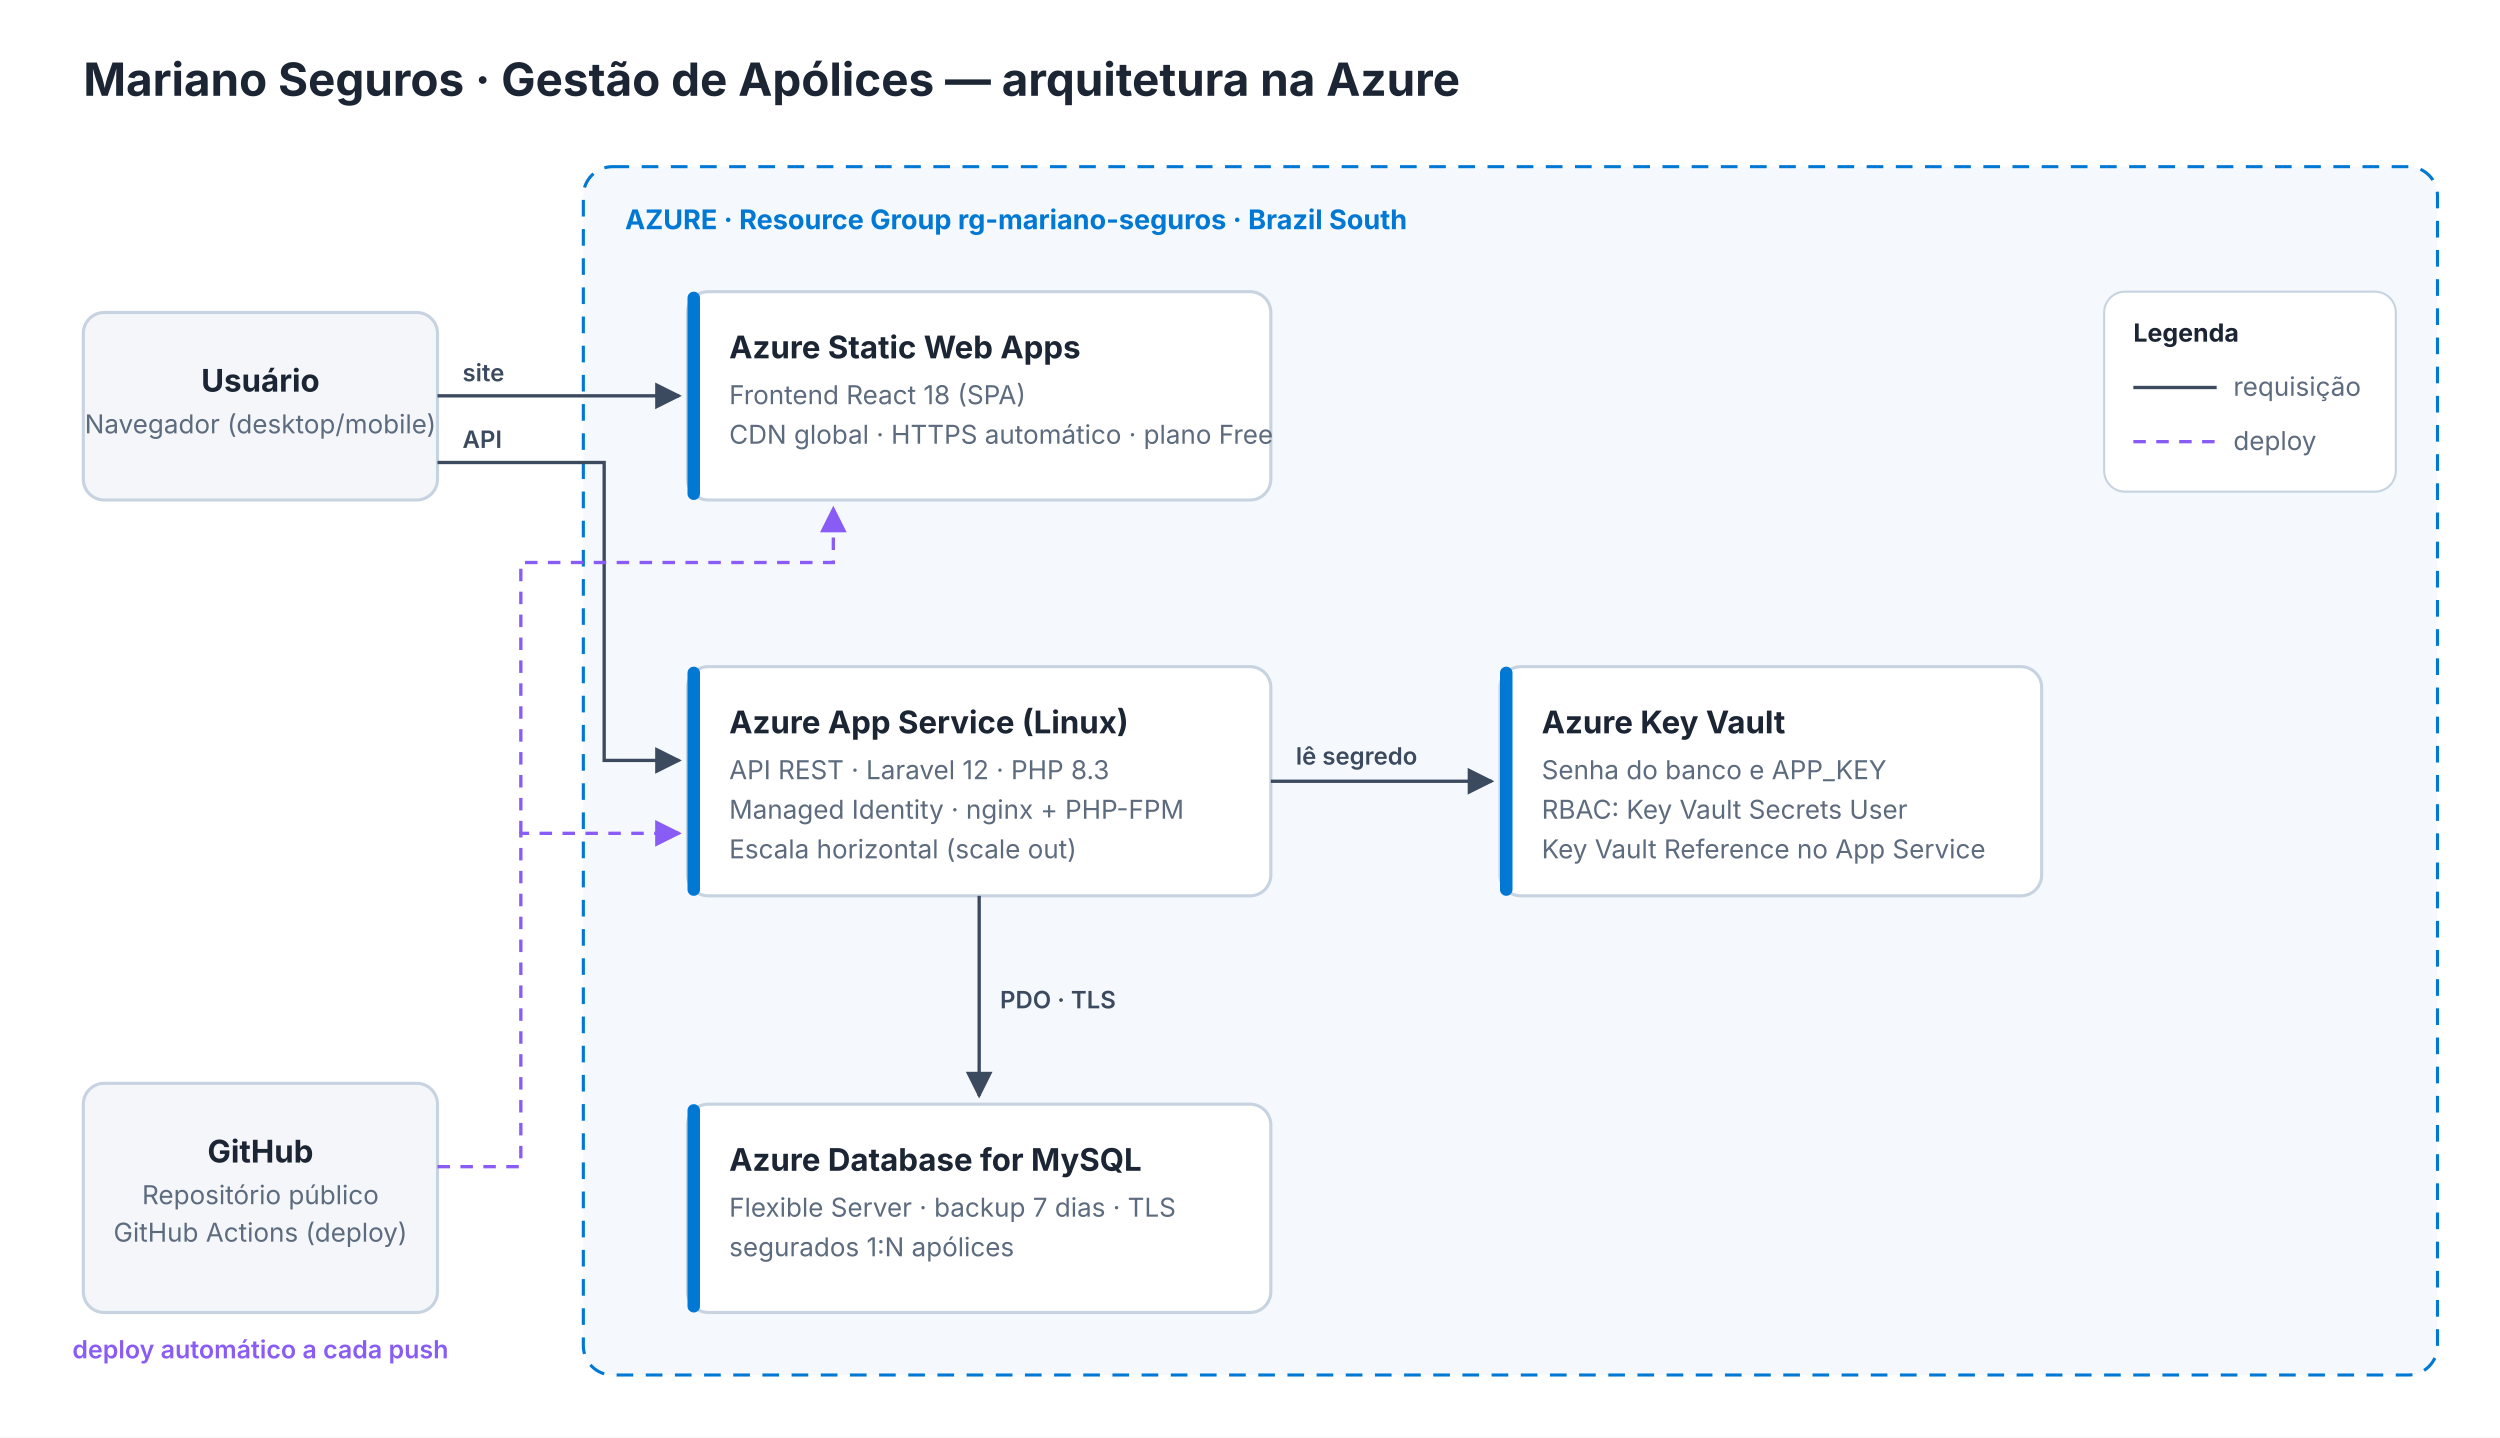
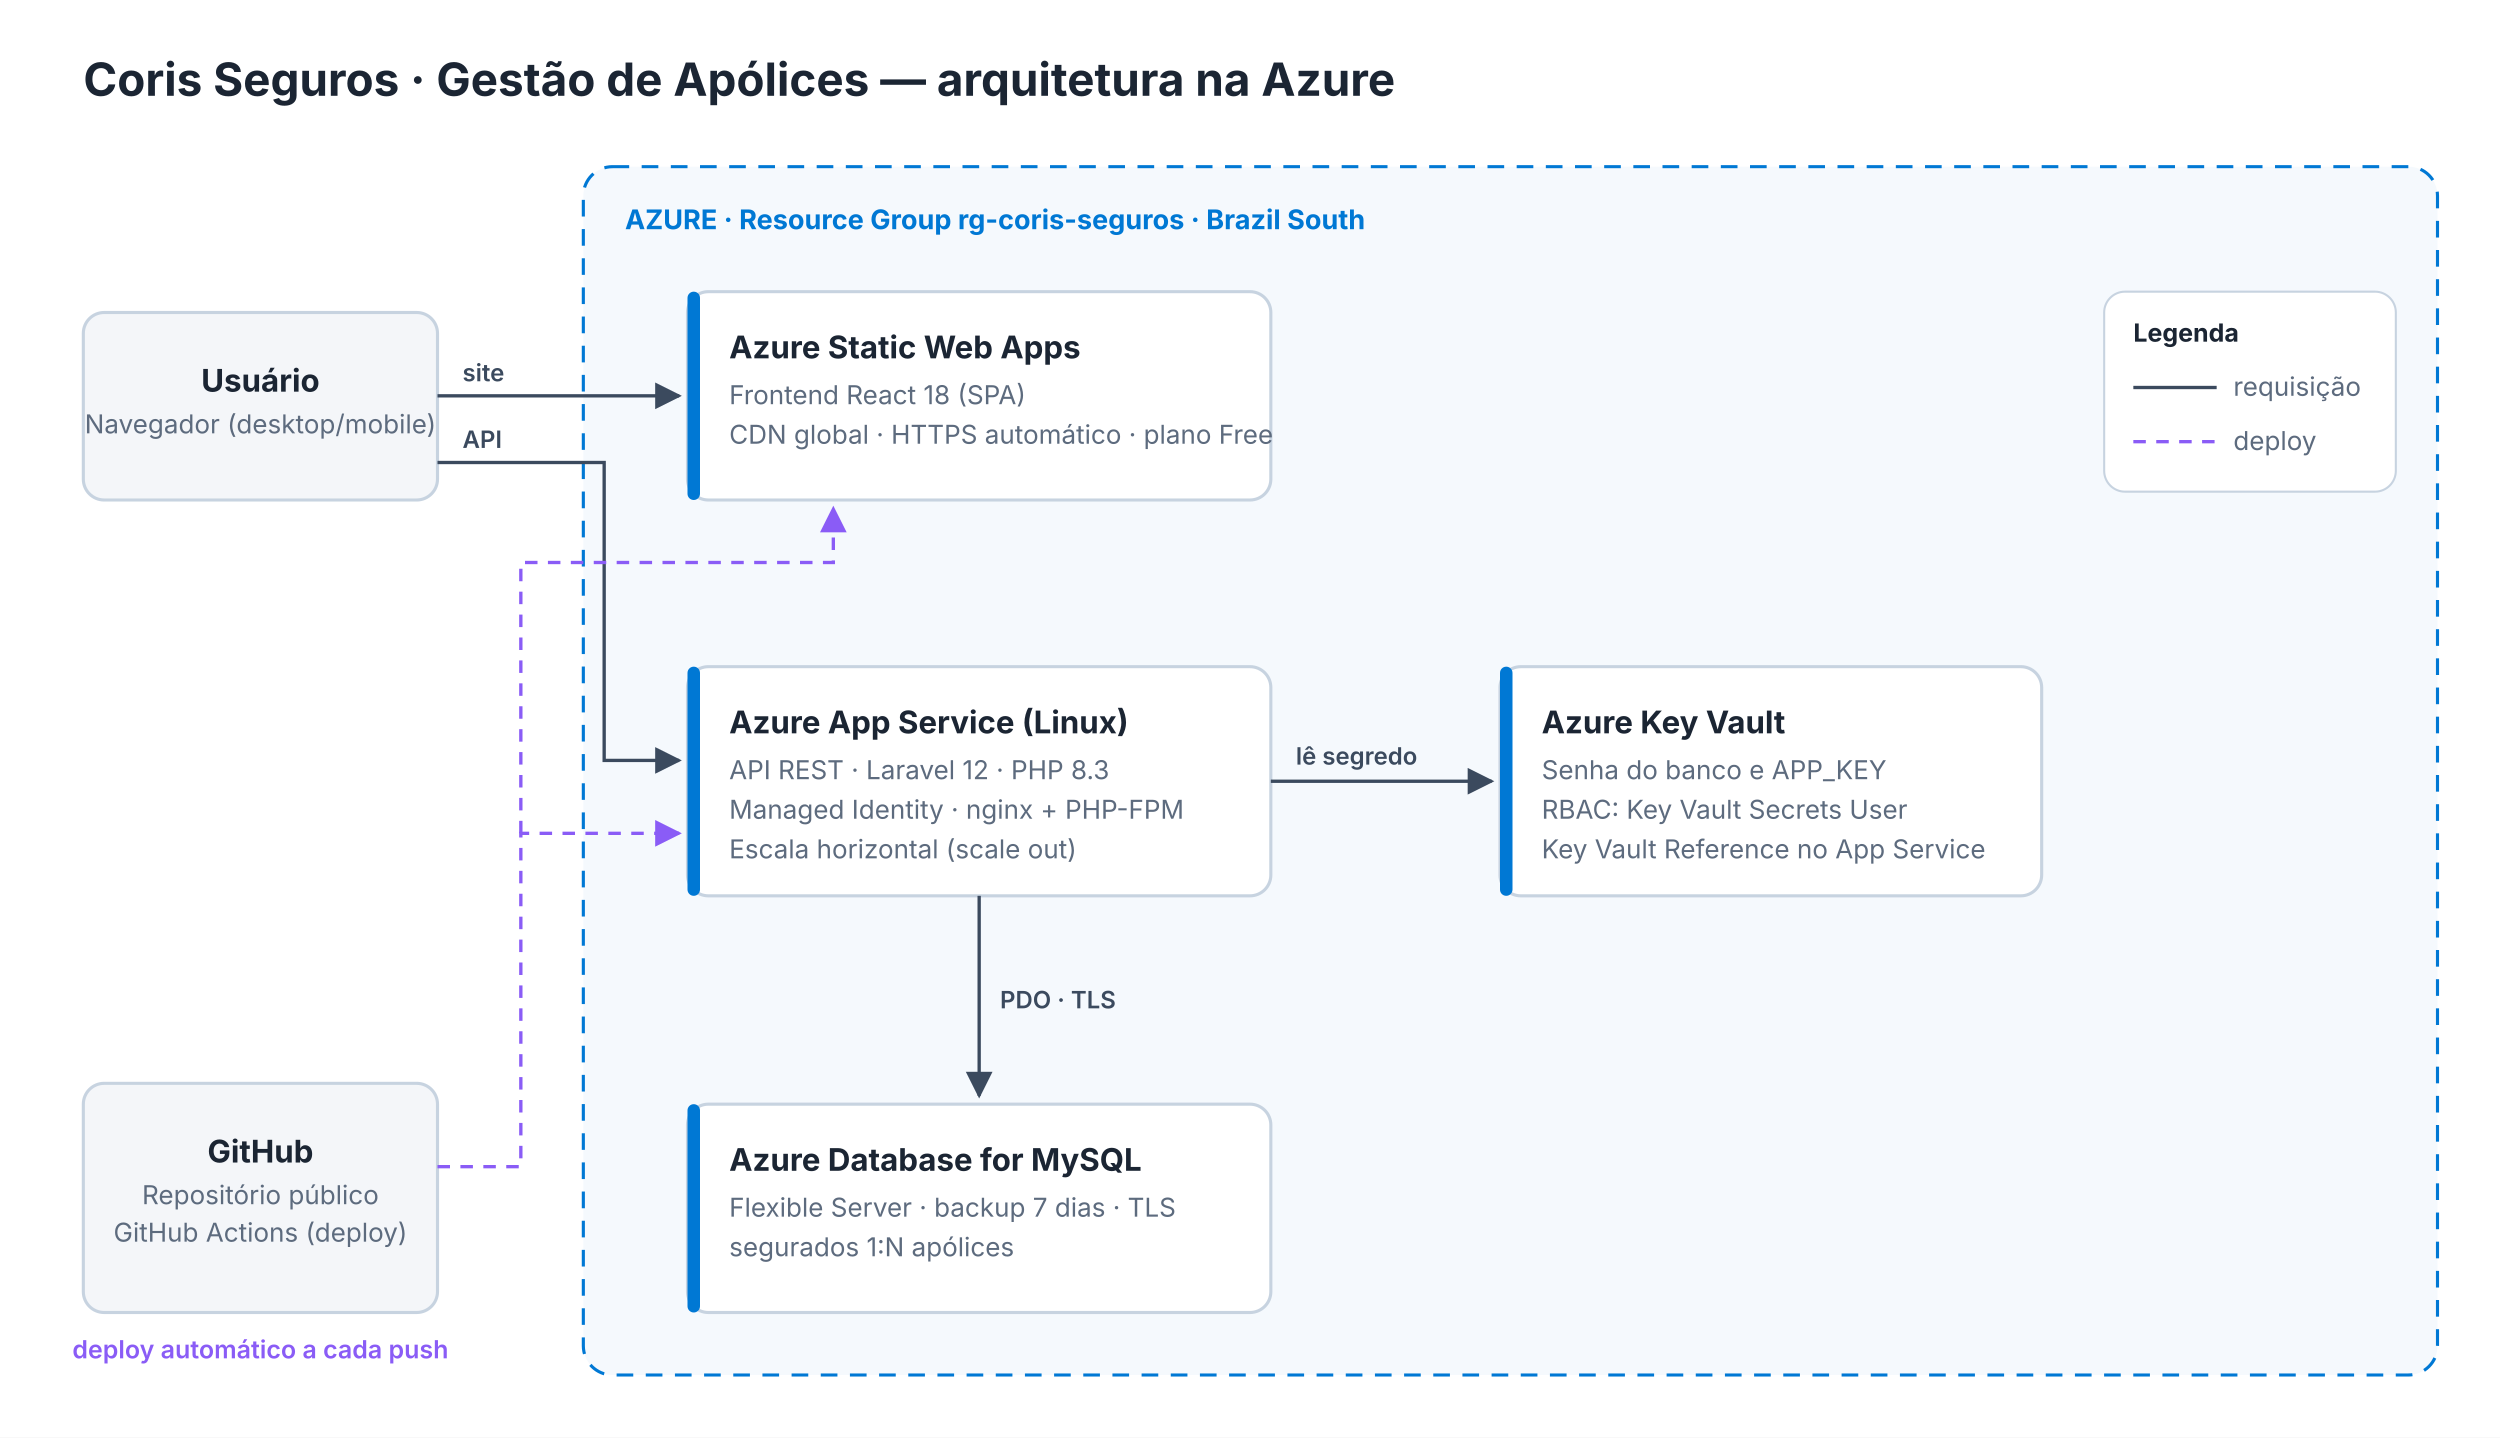
<svg xmlns="http://www.w3.org/2000/svg" viewBox="0 0 1200 690" width="1200" height="690" font-family="Segoe UI, Inter, Helvetica, Arial, sans-serif">
  <defs>
    <marker id="seta" viewBox="0 0 10 10" refX="9" refY="5" markerWidth="8" markerHeight="8" orient="auto-start-reverse">
      <path d="M0,0 L10,5 L0,10 z" fill="#3b4a5e" />
    </marker>
    <marker id="seta-deploy" viewBox="0 0 10 10" refX="9" refY="5" markerWidth="8" markerHeight="8" orient="auto-start-reverse">
      <path d="M0,0 L10,5 L0,10 z" fill="#8a5cf6" />
    </marker>
    <style>
      .caixa { fill: #ffffff; stroke: #c7d3e0; stroke-width: 1.5; }
      .externo { fill: #f4f6f9; stroke: #c7d3e0; stroke-width: 1.5; }
      .faixa { fill: #0078d4; }
      .titulo { font-size: 15px; font-weight: 700; fill: #1b2533; }
      .sub { font-size: 12.5px; fill: #5d6b7e; }
      .rotulo { font-size: 11.5px; fill: #3b4a5e; font-weight: 600; }
      .linha { stroke: #3b4a5e; stroke-width: 1.6; fill: none; marker-end: url(#seta); }
      .deploy { stroke: #8a5cf6; stroke-width: 1.6; stroke-dasharray: 6 5; fill: none; marker-end: url(#seta-deploy); }
    </style>
  </defs>
  <rect width="1200" height="690" fill="#ffffff" />
-   <text x="40" y="46" font-size="22" font-weight="700" fill="#1b2533">Mariano Seguros · Gestão de Apólices — arquitetura na Azure</text>
+   <text x="40" y="46" font-size="22" font-weight="700" fill="#1b2533">Coris Seguros · Gestão de Apólices — arquitetura na Azure</text>
  <rect x="280" y="80" width="890" height="580" rx="14" fill="#f5f9fd" stroke="#0078d4" stroke-width="1.5" stroke-dasharray="8 6" />
-   <text x="300" y="110" font-size="13" font-weight="700" fill="#0078d4">AZURE · Resource Group rg-mariano-seguros · Brazil South</text>
+   <text x="300" y="110" font-size="13" font-weight="700" fill="#0078d4">AZURE · Resource Group rg-coris-seguros · Brazil South</text>
  <rect class="externo" x="40" y="150" width="170" height="90" rx="10" />
  <text class="titulo" x="125" y="188" text-anchor="middle">Usuário</text>
  <text class="sub" x="125" y="208" text-anchor="middle">Navegador (desktop/mobile)</text>
  <rect class="externo" x="40" y="520" width="170" height="110" rx="10" />
  <text class="titulo" x="125" y="558" text-anchor="middle">GitHub</text>
  <text class="sub" x="125" y="578" text-anchor="middle">Repositório público</text>
  <text class="sub" x="125" y="596" text-anchor="middle">GitHub Actions (deploy)</text>
  <rect class="caixa" x="330" y="140" width="280" height="100" rx="10" />
  <rect class="faixa" x="330" y="140" width="6" height="100" rx="3" />
  <text class="titulo" x="350" y="172">Azure Static Web Apps</text>
  <text class="sub" x="350" y="194">Frontend React 18 (SPA)</text>
  <text class="sub" x="350" y="213">CDN global · HTTPS automático · plano Free</text>
  <rect class="caixa" x="330" y="320" width="280" height="110" rx="10" />
  <rect class="faixa" x="330" y="320" width="6" height="110" rx="3" />
  <text class="titulo" x="350" y="352">Azure App Service (Linux)</text>
  <text class="sub" x="350" y="374">API REST · Laravel 12 · PHP 8.3</text>
  <text class="sub" x="350" y="393">Managed Identity · nginx + PHP-FPM</text>
  <text class="sub" x="350" y="412">Escala horizontal (scale out)</text>
  <rect class="caixa" x="330" y="530" width="280" height="100" rx="10" />
  <rect class="faixa" x="330" y="530" width="6" height="100" rx="3" />
  <text class="titulo" x="350" y="562">Azure Database for MySQL</text>
  <text class="sub" x="350" y="584">Flexible Server · backup 7 dias · TLS</text>
  <text class="sub" x="350" y="603">segurados 1:N apólices</text>
  <rect class="caixa" x="720" y="320" width="260" height="110" rx="10" />
  <rect class="faixa" x="720" y="320" width="6" height="110" rx="3" />
  <text class="titulo" x="740" y="352">Azure Key Vault</text>
  <text class="sub" x="740" y="374">Senha do banco e APP_KEY</text>
  <text class="sub" x="740" y="393">RBAC: Key Vault Secrets User</text>
  <text class="sub" x="740" y="412">Key Vault Reference no App Service</text>
  <rect x="1010" y="140" width="140" height="96" rx="10" fill="#ffffff" stroke="#c7d3e0" />
  <text x="1024" y="164" font-size="12" font-weight="700" fill="#1b2533">Legenda</text>
  <line x1="1024" y1="186" x2="1064" y2="186" stroke="#3b4a5e" stroke-width="1.6" />
  <text x="1072" y="190" class="sub">requisição</text>
  <line x1="1024" y1="212" x2="1064" y2="212" stroke="#8a5cf6" stroke-width="1.6" stroke-dasharray="6 5" />
  <text x="1072" y="216" class="sub">deploy</text>
  <path class="linha" d="M210 190 H326" />
  <text class="rotulo" x="222" y="183">site</text>
  <path class="linha" d="M210 222 H290 V365 H326" />
  <text class="rotulo" x="222" y="215">API</text>
  <path class="linha" d="M470 430 V526" />
  <text class="rotulo" x="480" y="484">PDO · TLS</text>
  <path class="linha" d="M610 375 H716" />
  <text class="rotulo" x="622" y="367">lê segredo</text>
  <path class="deploy" d="M210 560 H250 V400 H326" />
  <path class="deploy" d="M250 400 V270 H400 V244" />
  <text x="125" y="652" text-anchor="middle" font-size="12" font-weight="600" fill="#8a5cf6">deploy automático a cada push</text>
</svg>
